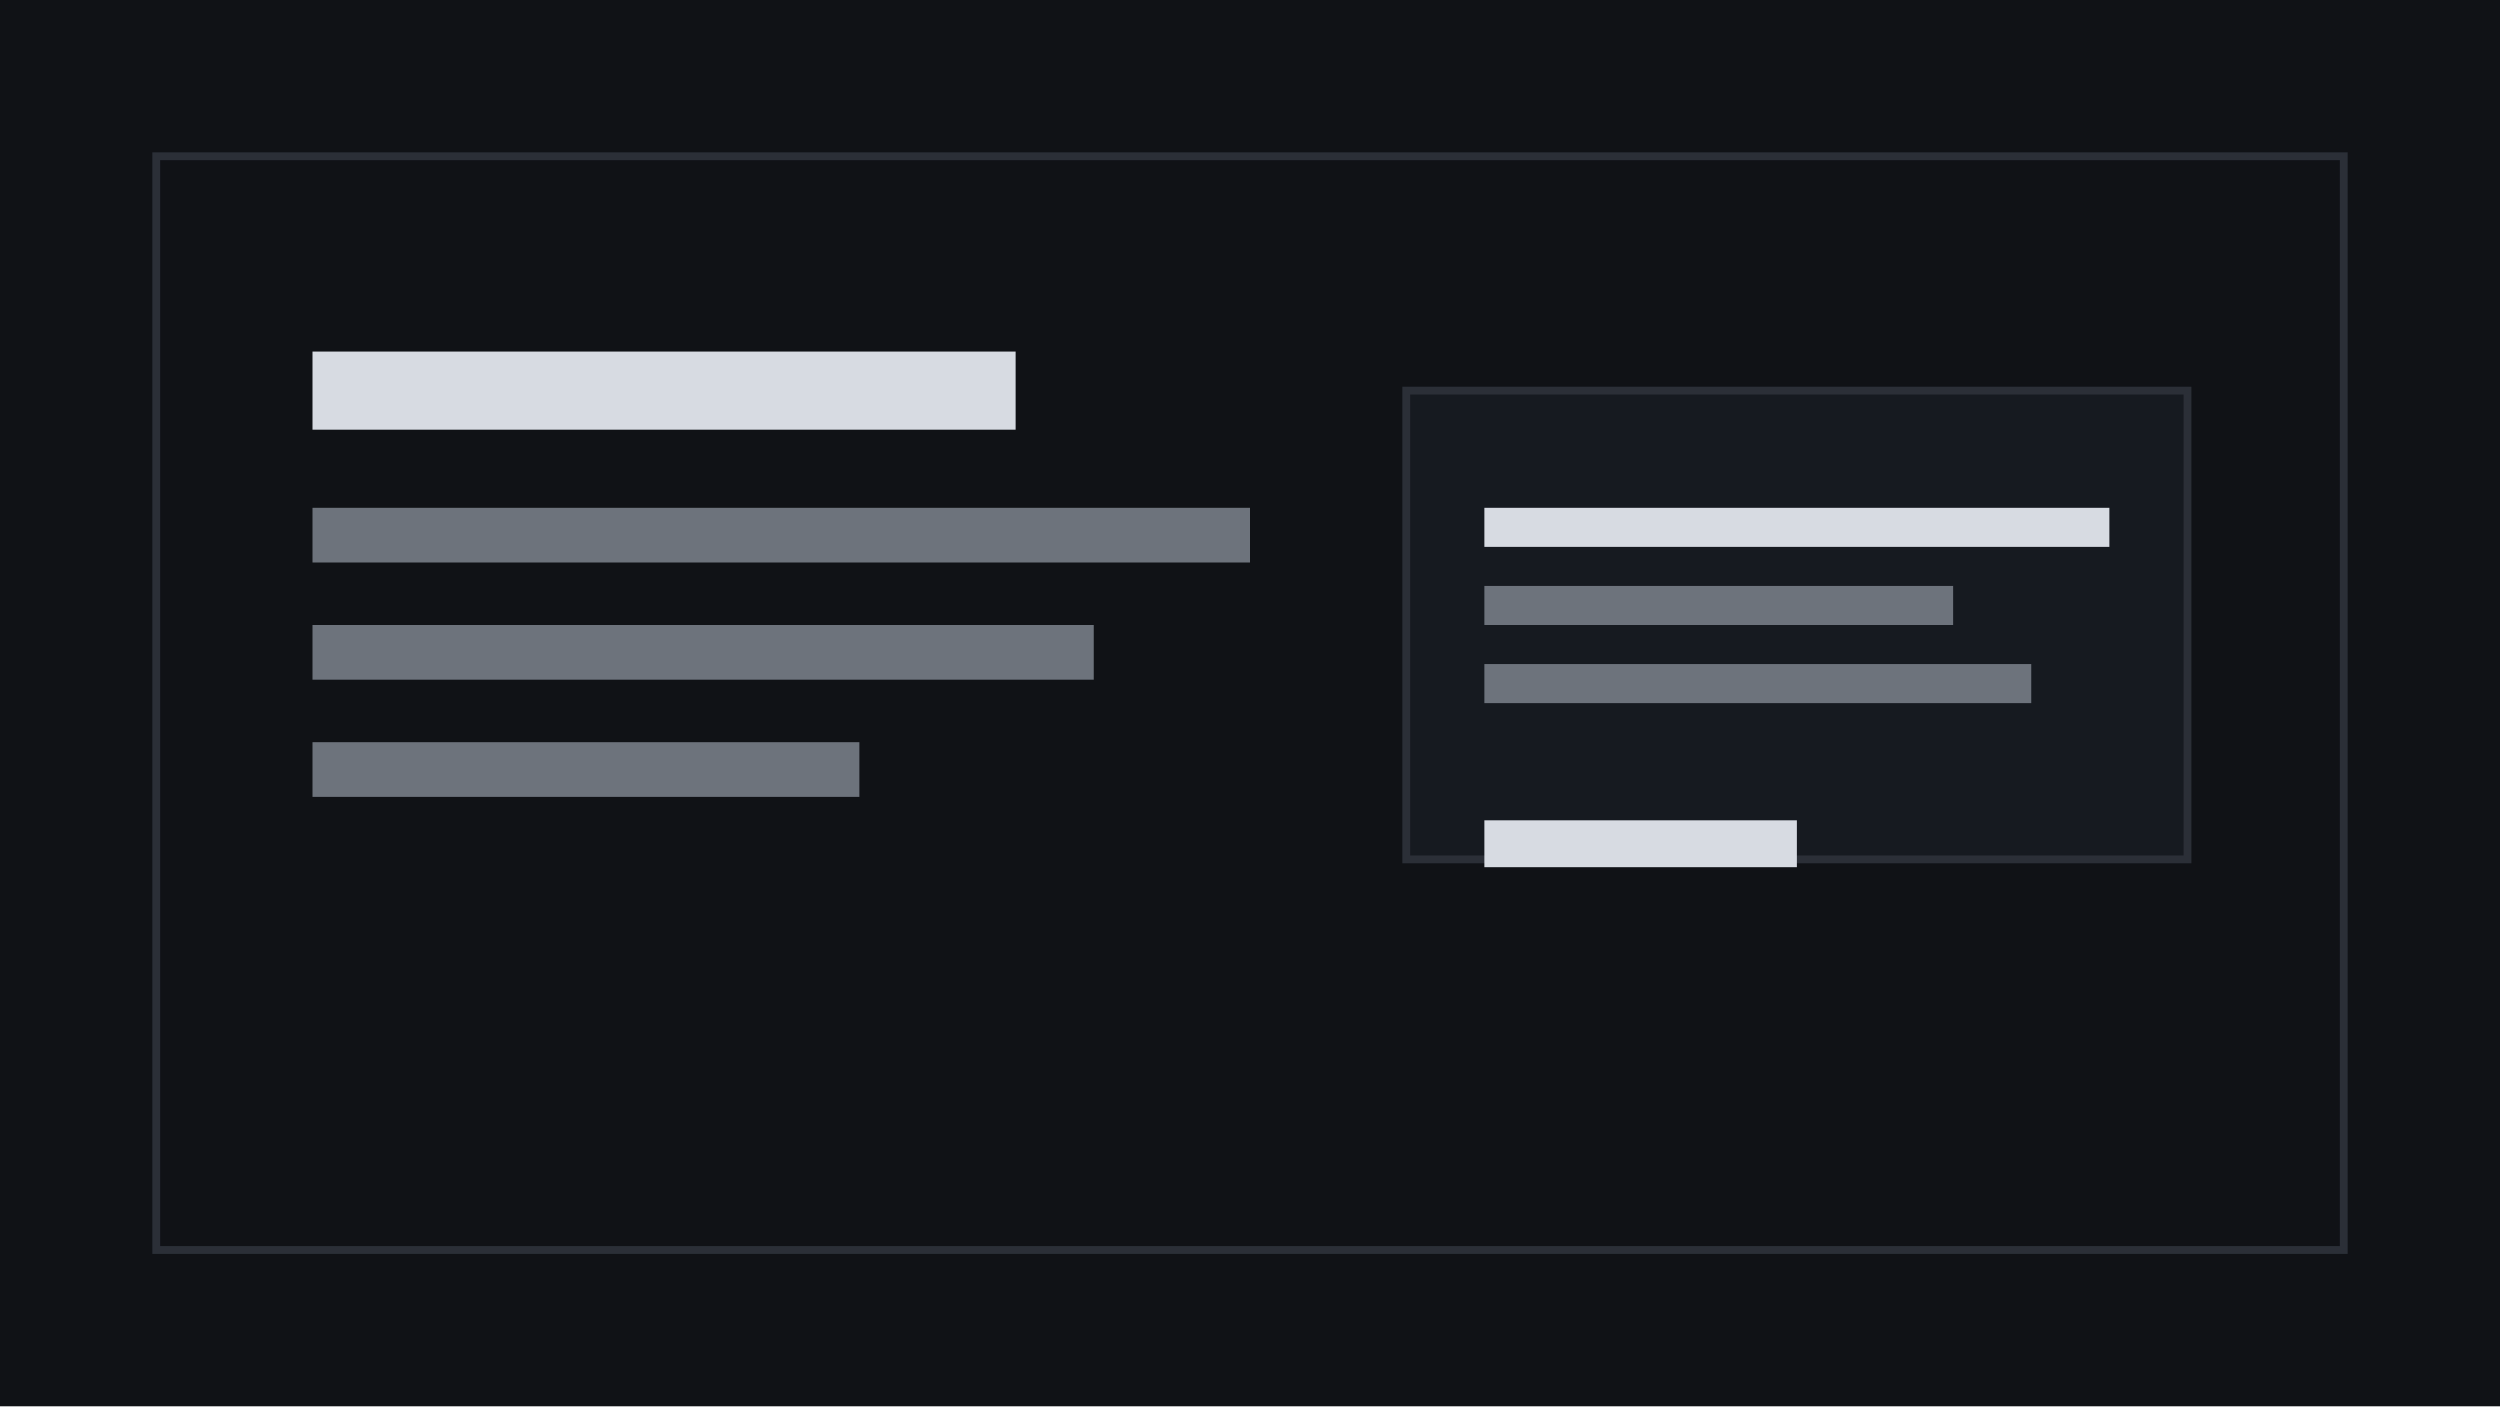
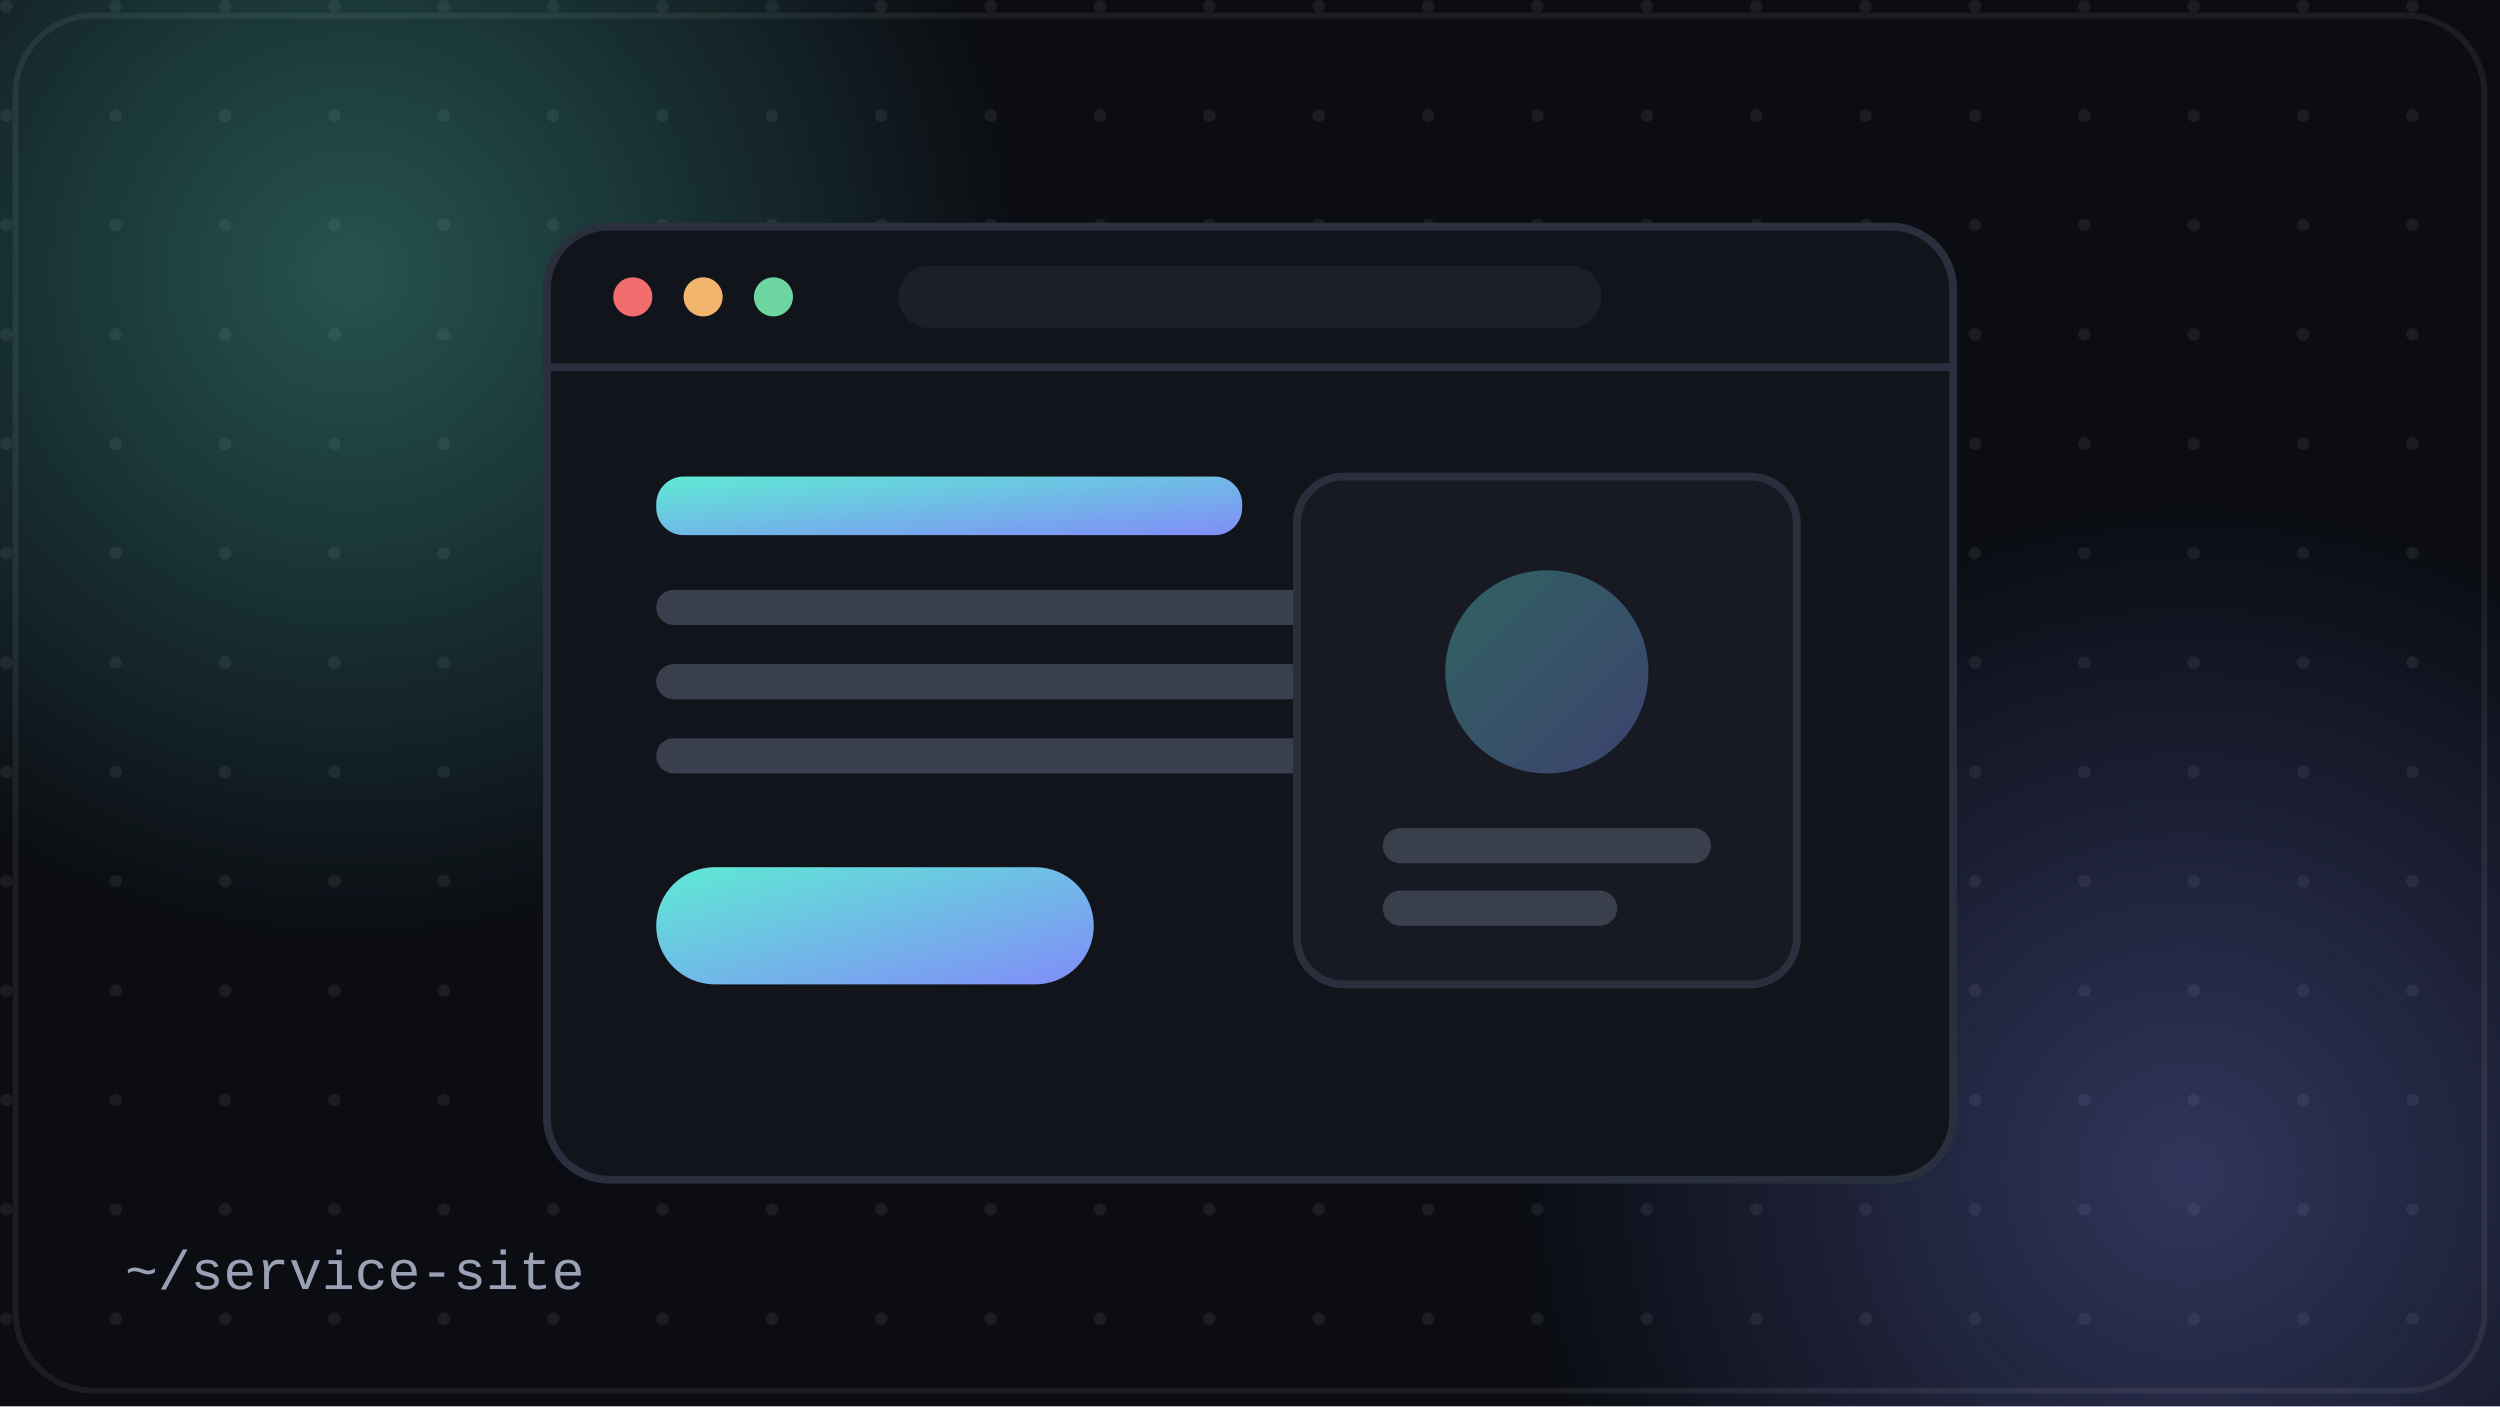
- <svg xmlns="http://www.w3.org/2000/svg" width="640" height="360" viewBox="0 0 640 360" fill="none">
-   <rect width="640" height="360" fill="#101216" />
-   <rect x="40" y="40" width="560" height="280" stroke="#2B2F37" stroke-width="2" />
-   <rect x="80" y="90" width="180" height="20" fill="#D7DBE2" />
-   <rect x="80" y="130" width="240" height="14" fill="#6D737C" />
-   <rect x="80" y="160" width="200" height="14" fill="#6D737C" />
-   <rect x="80" y="190" width="140" height="14" fill="#6D737C" />
-   <rect x="360" y="100" width="200" height="120" fill="#161A20" stroke="#2B2F37" stroke-width="2" />
-   <rect x="380" y="130" width="160" height="10" fill="#D7DBE2" />
-   <rect x="380" y="150" width="120" height="10" fill="#6D737C" />
-   <rect x="380" y="170" width="140" height="10" fill="#6D737C" />
-   <rect x="380" y="210" width="80" height="12" fill="#D7DBE2" />
+ <svg xmlns="http://www.w3.org/2000/svg" width="640" height="360" viewBox="0 0 640 360" fill="none" role="img" aria-label="Service-based client web demo cover">
+   <defs>
+     <linearGradient id="g" x1="0" y1="0" x2="1" y2="1">
+       <stop offset="0" stop-color="#5eead4" />
+       <stop offset="1" stop-color="#818cf8" />
+     </linearGradient>
+     <radialGradient id="glow1" cx="0.5" cy="0.5" r="0.5">
+       <stop offset="0" stop-color="#5eead4" stop-opacity="0.32" />
+       <stop offset="1" stop-color="#5eead4" stop-opacity="0" />
+     </radialGradient>
+     <radialGradient id="glow2" cx="0.5" cy="0.5" r="0.5">
+       <stop offset="0" stop-color="#818cf8" stop-opacity="0.32" />
+       <stop offset="1" stop-color="#818cf8" stop-opacity="0" />
+     </radialGradient>
+     <pattern id="dots" width="28" height="28" patternUnits="userSpaceOnUse">
+       <circle cx="1.6" cy="1.6" r="1.6" fill="#ffffff" fill-opacity="0.07" />
+     </pattern>
+   </defs>
+   <rect width="640" height="360" fill="#0b0d13" />
+   <rect width="640" height="360" fill="url(#dots)" />
+   <circle cx="90" cy="70" r="170" fill="url(#glow1)" />
+   <circle cx="560" cy="300" r="170" fill="url(#glow2)" />
+   <rect x="4" y="4" width="632" height="352" rx="20" fill="none" stroke="#ffffff" stroke-opacity="0.07" stroke-width="1.5" />
+   <rect x="140" y="58" width="360" height="244" rx="16" fill="#12141b" stroke="#2a2f3d" stroke-width="2" />
+   <line x1="140" y1="94" x2="500" y2="94" stroke="#2a2f3d" stroke-width="2" />
+   <circle cx="162" cy="76" r="5" fill="#f26d6d" />
+   <circle cx="180" cy="76" r="5" fill="#f2b56d" />
+   <circle cx="198" cy="76" r="5" fill="#6dd6a0" />
+   <rect x="230" y="68" width="180" height="16" rx="8" fill="#1c1f29" />
+   <rect x="168" y="122" width="150" height="15" rx="7" fill="url(#g)" />
+   <rect x="168" y="151" width="200" height="9" rx="4.5" fill="#3a3f4d" />
+   <rect x="168" y="170" width="170" height="9" rx="4.5" fill="#3a3f4d" />
+   <rect x="168" y="189" width="185" height="9" rx="4.5" fill="#3a3f4d" />
+   <rect x="168" y="222" width="112" height="30" rx="15" fill="url(#g)" />
+   <rect x="332" y="122" width="128" height="130" rx="12" fill="#171a23" stroke="#2a2f3d" stroke-width="2" />
+   <circle cx="396" cy="172" r="26" fill="url(#g)" fill-opacity="0.35" />
+   <rect x="354" y="212" width="84" height="9" rx="4.5" fill="#3a3f4d" />
+   <rect x="354" y="228" width="60" height="9" rx="4.5" fill="#3a3f4d" />
+   <text x="32" y="330" font-family="'SFMono-Regular',Consolas,'Courier New',monospace" font-size="14" fill="#9aa1b5">~/service-site</text>
</svg>
